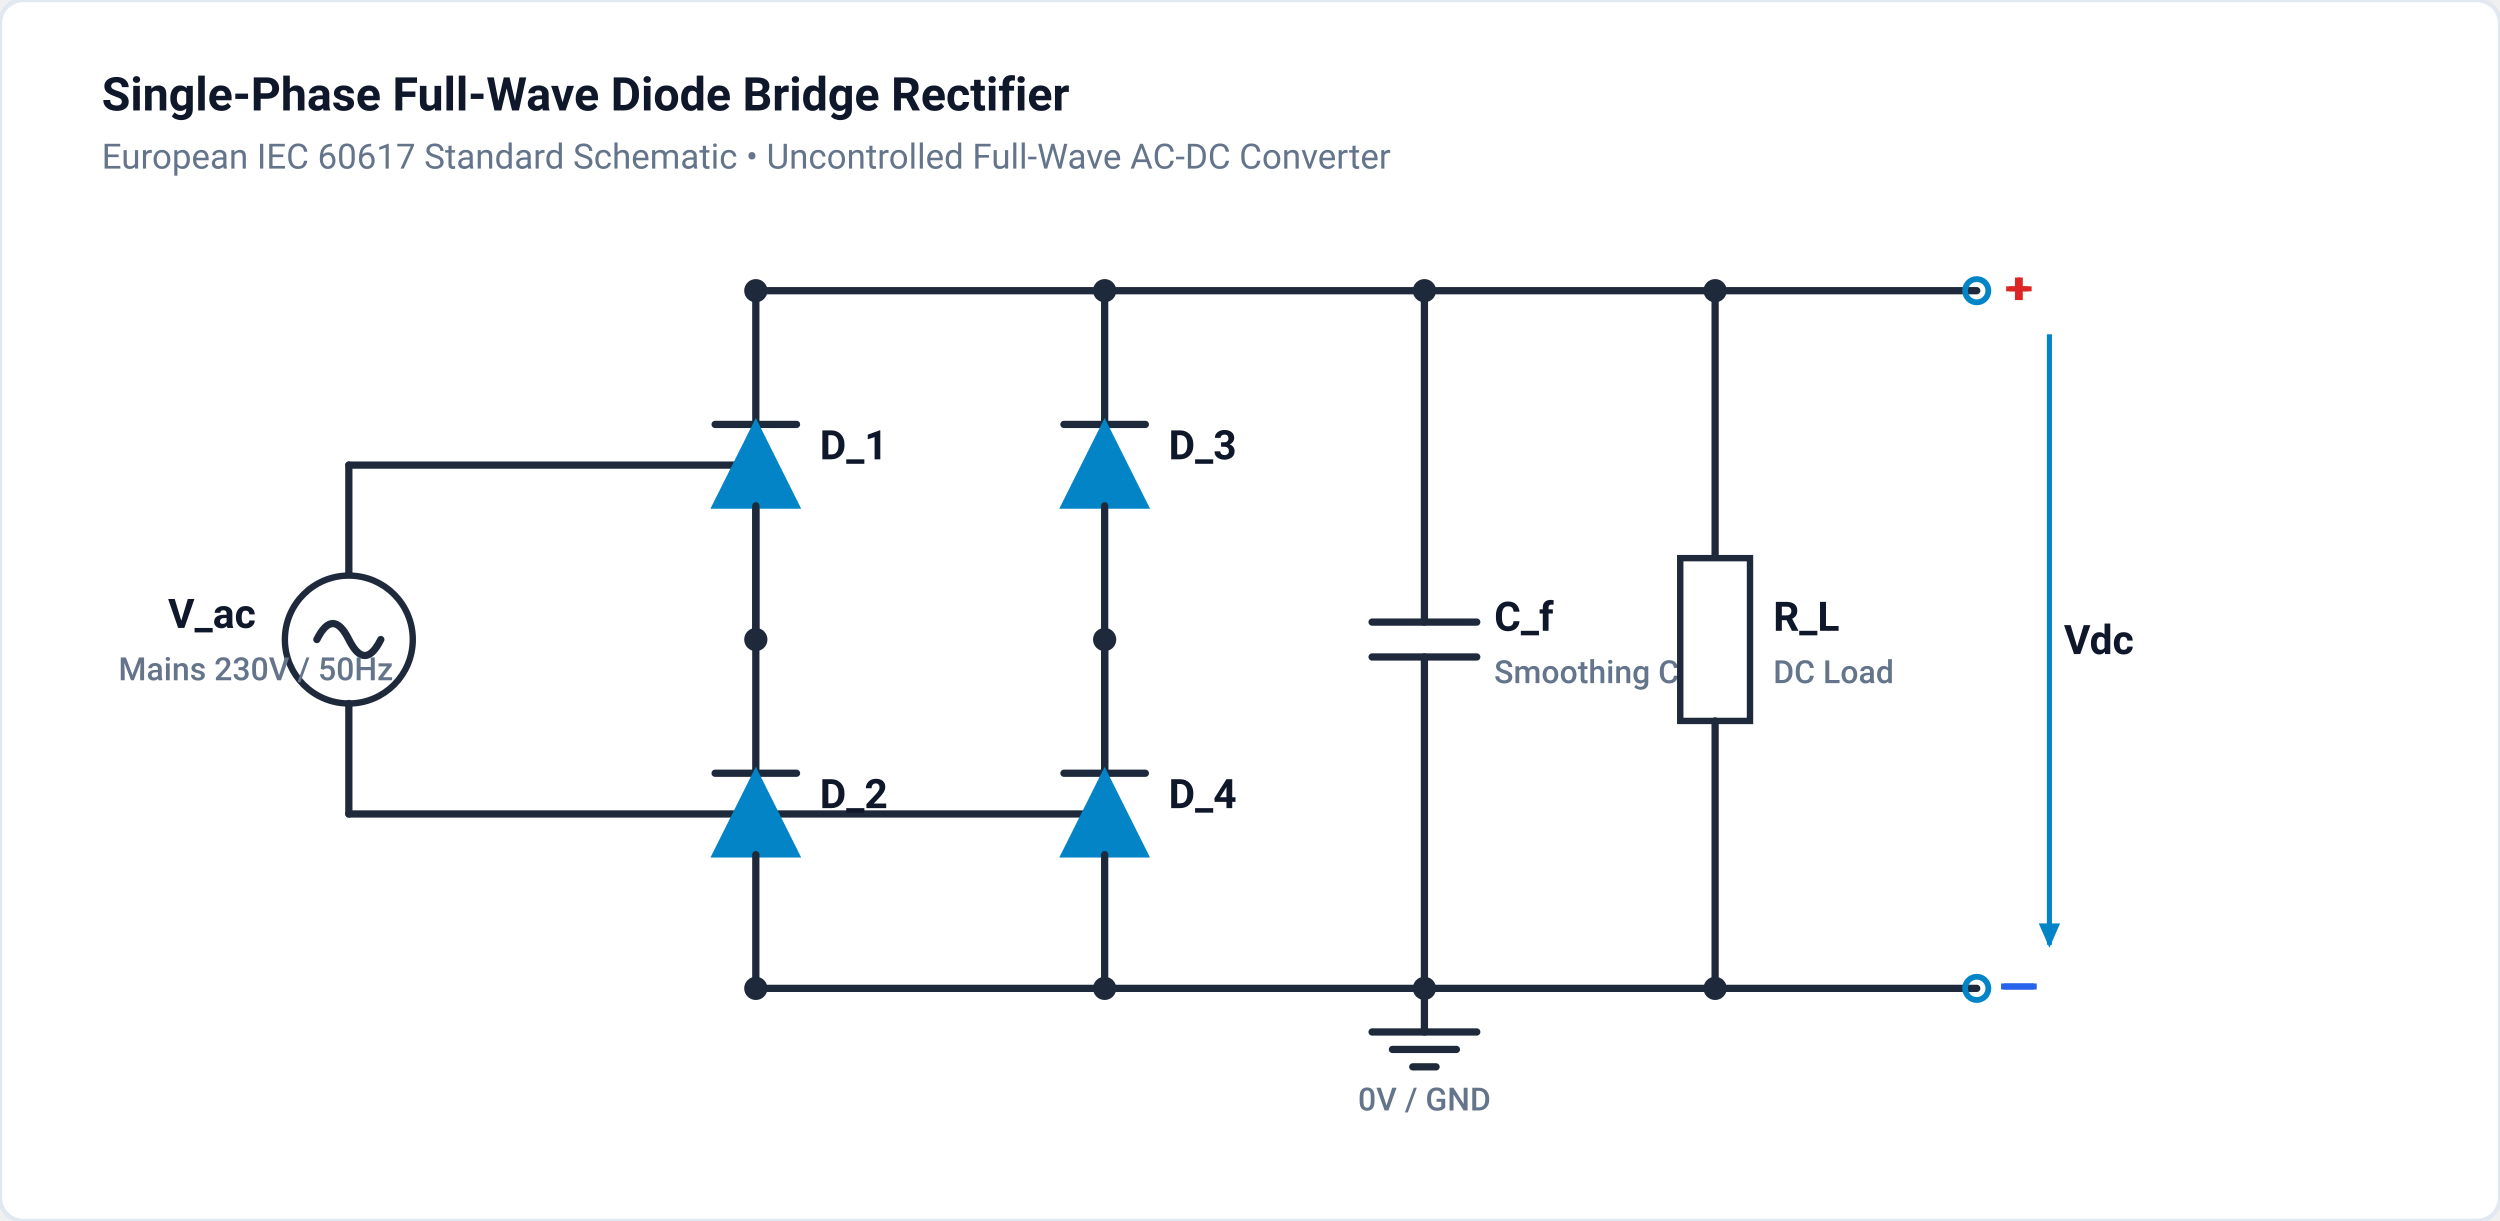
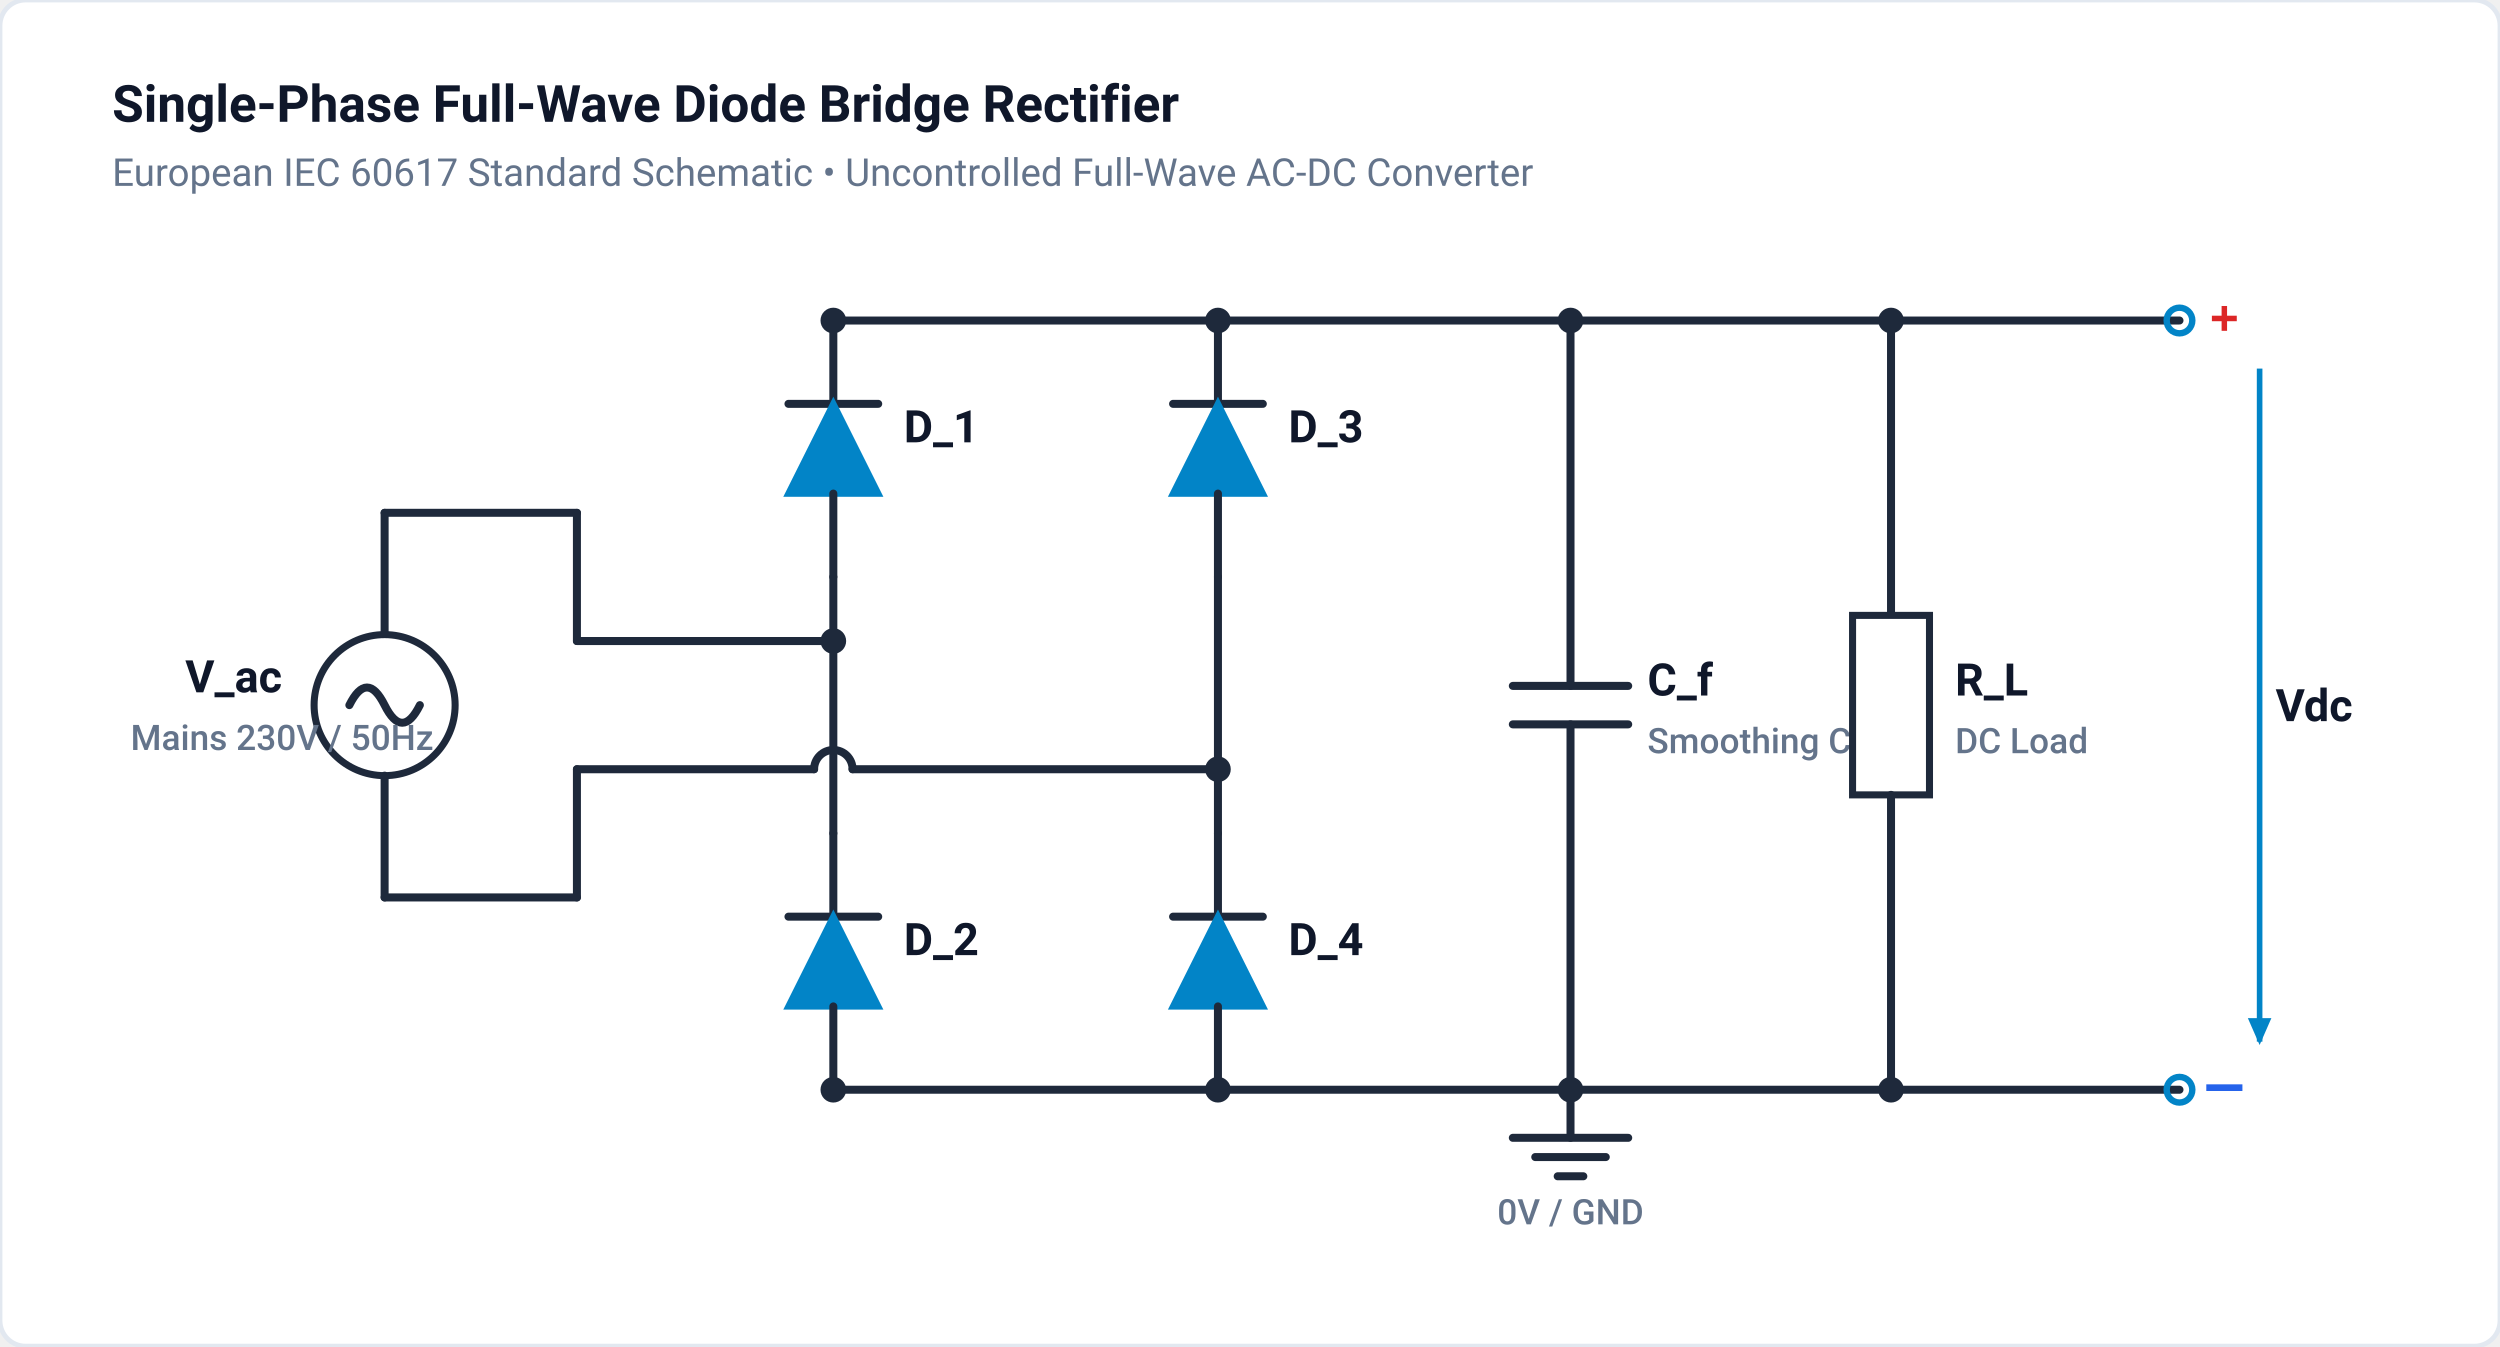
- <svg xmlns="http://www.w3.org/2000/svg" viewBox="0 0 860 420" width="100%" height="100%">
+ <svg xmlns="http://www.w3.org/2000/svg" viewBox="0 0 780 420" width="100%" height="100%">
  <defs>
    <style>
      .wire { stroke: #1e293b; stroke-width: 2.5; stroke-linecap: round; stroke-linejoin: round; fill: none; }
      .wire-thin { stroke: #64748b; stroke-width: 1.5; stroke-linecap: round; stroke-linejoin: round; fill: none; }
      .wire-dashed { stroke: #0284c7; stroke-width: 2; stroke-dasharray: 5,4; fill: none; }
      .wire-gnd { stroke: #1e293b; stroke-width: 2.5; stroke-linecap: round; }
      .junction { fill: #1e293b; }
      .label { font-family: -apple-system, BlinkMacSystemFont, "Segoe UI", Roboto, "Helvetica Neue", Arial, sans-serif; font-size: 14px; fill: #0f172a; font-weight: 600; text-anchor: middle; }
      .label-start { font-family: -apple-system, BlinkMacSystemFont, "Segoe UI", Roboto, "Helvetica Neue", Arial, sans-serif; font-size: 14px; fill: #0f172a; font-weight: 600; text-anchor: start; }
      .label-end { font-family: -apple-system, BlinkMacSystemFont, "Segoe UI", Roboto, "Helvetica Neue", Arial, sans-serif; font-size: 14px; fill: #0f172a; font-weight: 600; text-anchor: end; }
      .sublabel { font-family: -apple-system, BlinkMacSystemFont, "Segoe UI", Roboto, "Helvetica Neue", Arial, sans-serif; font-size: 11px; fill: #64748b; font-weight: 500; text-anchor: middle; }
      .sublabel-start { font-family: -apple-system, BlinkMacSystemFont, "Segoe UI", Roboto, "Helvetica Neue", Arial, sans-serif; font-size: 11px; fill: #64748b; font-weight: 500; text-anchor: start; }
      .title { font-family: -apple-system, BlinkMacSystemFont, "Segoe UI", Roboto, "Helvetica Neue", Arial, sans-serif; font-size: 16px; fill: #0f172a; font-weight: 700; }
      .subtitle { font-family: -apple-system, BlinkMacSystemFont, "Segoe UI", Roboto, "Helvetica Neue", Arial, sans-serif; font-size: 12px; fill: #64748b; font-weight: 400; }
      .comp-body { fill: #ffffff; stroke: #1e293b; stroke-width: 2.2; }
      .comp-diode { fill: #0284c7; stroke: #0284c7; stroke-width: 2; }
      .comp-sw { stroke: #0284c7; stroke-width: 2.5; stroke-linecap: round; fill: none; }
      .arrow { fill: #0284c7; stroke: none; }
      .measure-arrow { stroke: #0284c7; stroke-width: 1.75; fill: none; }
      .tag-pos { fill: #dc2626; font-family: sans-serif; font-size: 16px; font-weight: bold; text-anchor: middle; }
      .tag-neg { fill: #2563eb; font-family: sans-serif; font-size: 18px; font-weight: bold; text-anchor: middle; }
+       .tag-pos-start { fill: #dc2626; font-family: sans-serif; font-size: 15px; font-weight: bold; text-anchor: start; }
+       .tag-neg-start { fill: #2563eb; font-family: sans-serif; font-size: 15px; font-weight: bold; text-anchor: start; }
      .card { fill: #ffffff; stroke: #e2e8f0; stroke-width: 1.5; rx: 8px; }
      .block { fill: #f8fafc; stroke: #cbd5e1; stroke-width: 1.5; rx: 6px; }
      .block-accent { fill: #f0f9ff; stroke: #0284c7; stroke-width: 1.5; rx: 6px; }
+       .leg-box { fill: #f8fafc; stroke: #cbd5e1; stroke-width: 1.2; stroke-dasharray: 4,4; rx: 6px; }
    </style>
    <marker id="arr-blue" viewBox="0 0 10 10" refX="7" refY="5" markerWidth="6" markerHeight="6" orient="auto-start-reverse">
      <path d="M 0 1.5 L 8 5 L 0 8.5 z" fill="#0284c7" />
    </marker>
    <marker id="arr-green" viewBox="0 0 10 10" refX="7" refY="5" markerWidth="6" markerHeight="6" orient="auto-start-reverse">
      <path d="M 0 1.5 L 8 5 L 0 8.5 z" fill="#16a34a" />
    </marker>
  </defs>
  <rect width="100%" height="100%" class="card" />
  <text x="35" y="38" class="title">Single-Phase Full-Wave Diode Bridge Rectifier</text>
  <text x="35" y="58" class="subtitle">European IEC 60617 Standard Schematic • Uncontrolled Full-Wave AC-DC Converter</text>
  <line x1="120" y1="160" x2="120" y2="198" class="wire" />
  <circle cx="120" cy="220" r="22" class="comp-body" />
  <line x1="120" y1="242" x2="120" y2="280" class="wire" />
  <path d="M 109 220 Q 114.5 209 120 220 Q 125.5 231 131 220" class="wire" />
  <text x="88" y="216" class="label-end">V_ac</text>
  <text x="88" y="234" class="sublabel" text-anchor="end">Mains 230V / 50Hz</text>
-   <line x1="120" y1="160" x2="260" y2="160" class="wire" />
-   <line x1="260" y1="160" x2="260" y2="220" class="wire" />
-   <circle cx="260" cy="220" r="4" class="junction" />
-   <line x1="120" y1="280" x2="380" y2="280" class="wire" />
-   <line x1="380" y1="280" x2="380" y2="220" class="wire" />
-   <circle cx="380" cy="220" r="4" class="junction" />
-   <line x1="260" y1="100" x2="260" y2="146" class="wire" />
-   <line x1="246" y1="146" x2="274" y2="146" class="wire" stroke-width="2.5" stroke="#0284c7" />
-   <polygon points="246,174 260,146 274,174" class="comp-diode" />
-   <line x1="260" y1="174" x2="260" y2="220" class="wire" />
-   <text x="282" y="158" class="label-start">D_1</text>
-   <text x="282" y="176" class="sublabel-start" />
-   <line x1="260" y1="220" x2="260" y2="266" class="wire" />
-   <line x1="246" y1="266" x2="274" y2="266" class="wire" stroke-width="2.5" stroke="#0284c7" />
-   <polygon points="246,294 260,266 274,294" class="comp-diode" />
-   <line x1="260" y1="294" x2="260" y2="340" class="wire" />
-   <text x="282" y="278" class="label-start">D_2</text>
-   <text x="282" y="296" class="sublabel-start" />
-   <line x1="380" y1="100" x2="380" y2="146" class="wire" />
-   <line x1="366" y1="146" x2="394" y2="146" class="wire" stroke-width="2.5" stroke="#0284c7" />
-   <polygon points="366,174 380,146 394,174" class="comp-diode" />
-   <line x1="380" y1="174" x2="380" y2="220" class="wire" />
-   <text x="402" y="158" class="label-start">D_3</text>
-   <text x="402" y="176" class="sublabel-start" />
-   <line x1="380" y1="220" x2="380" y2="266" class="wire" />
-   <line x1="366" y1="266" x2="394" y2="266" class="wire" stroke-width="2.5" stroke="#0284c7" />
-   <polygon points="366,294 380,266 394,294" class="comp-diode" />
-   <line x1="380" y1="294" x2="380" y2="340" class="wire" />
-   <text x="402" y="278" class="label-start">D_4</text>
-   <text x="402" y="296" class="sublabel-start" />
+   <line x1="120" y1="160" x2="180" y2="160" class="wire" />
+   <line x1="180" y1="160" x2="180" y2="200" class="wire" />
+   <line x1="180" y1="200" x2="260" y2="200" class="wire" />
+   <circle cx="260" cy="200" r="4" class="junction" />
+   <line x1="120" y1="280" x2="180" y2="280" class="wire" />
+   <line x1="180" y1="280" x2="180" y2="240" class="wire" />
+   <line x1="180" y1="240" x2="254" y2="240" class="wire" />
+   <path d="M 254 240 A 6 6 0 0 1 266 240" class="wire" />
+   <line x1="266" y1="240" x2="380" y2="240" class="wire" />
+   <circle cx="380" cy="240" r="4" class="junction" />
+   <line x1="260" y1="100" x2="260" y2="126" class="wire" />
+   <line x1="246" y1="126" x2="274" y2="126" class="wire" stroke-width="2.5" stroke="#0284c7" />
+   <polygon points="246,154 260,126 274,154" class="comp-diode" />
+   <line x1="260" y1="154" x2="260" y2="180" class="wire" />
+   <text x="282" y="138" class="label-start">D_1</text>
+   <text x="282" y="156" class="sublabel-start" />
+   <line x1="260" y1="180" x2="260" y2="260" class="wire" />
+   <line x1="260" y1="260" x2="260" y2="286" class="wire" />
+   <line x1="246" y1="286" x2="274" y2="286" class="wire" stroke-width="2.5" stroke="#0284c7" />
+   <polygon points="246,314 260,286 274,314" class="comp-diode" />
+   <line x1="260" y1="314" x2="260" y2="340" class="wire" />
+   <text x="282" y="298" class="label-start">D_2</text>
+   <text x="282" y="316" class="sublabel-start" />
+   <line x1="380" y1="100" x2="380" y2="126" class="wire" />
+   <line x1="366" y1="126" x2="394" y2="126" class="wire" stroke-width="2.5" stroke="#0284c7" />
+   <polygon points="366,154 380,126 394,154" class="comp-diode" />
+   <line x1="380" y1="154" x2="380" y2="180" class="wire" />
+   <text x="402" y="138" class="label-start">D_3</text>
+   <text x="402" y="156" class="sublabel-start" />
+   <line x1="380" y1="180" x2="380" y2="260" class="wire" />
+   <line x1="380" y1="260" x2="380" y2="286" class="wire" />
+   <line x1="366" y1="286" x2="394" y2="286" class="wire" stroke-width="2.5" stroke="#0284c7" />
+   <polygon points="366,314 380,286 394,314" class="comp-diode" />
+   <line x1="380" y1="314" x2="380" y2="340" class="wire" />
+   <text x="402" y="298" class="label-start">D_4</text>
+   <text x="402" y="316" class="sublabel-start" />
  <line x1="260" y1="100" x2="680" y2="100" class="wire" stroke="#dc2626" />
  <circle cx="260" cy="100" r="4" class="junction" />
  <circle cx="380" cy="100" r="4" class="junction" />
  <circle cx="490" cy="100" r="4" class="junction" />
  <circle cx="590" cy="100" r="4" class="junction" />
-   <text x="695" y="105" class="tag-pos">+</text>
  <line x1="260" y1="340" x2="680" y2="340" class="wire" stroke="#2563eb" />
  <circle cx="260" cy="340" r="4" class="junction" />
  <circle cx="380" cy="340" r="4" class="junction" />
  <circle cx="490" cy="340" r="4" class="junction" />
  <circle cx="590" cy="340" r="4" class="junction" />
-   <text x="695" y="345" class="tag-neg">−</text>
  <line x1="490" y1="100" x2="490" y2="214" class="wire" />
  <line x1="472" y1="214" x2="508" y2="214" class="wire" stroke-width="3" />
  <line x1="472" y1="226" x2="508" y2="226" class="wire" stroke-width="3" />
  <line x1="490" y1="226" x2="490" y2="340" class="wire" />
  <text x="514" y="217" class="label-start">C_f</text>
  <text x="514" y="235" class="sublabel-start">Smoothing Cap</text>
  <line x1="590" y1="100" x2="590" y2="192" class="wire" />
  <rect x="578" y="192" width="24" height="56" class="comp-body" />
  <line x1="590" y1="248" x2="590" y2="340" class="wire" />
  <text x="610" y="217" class="label-start">R_L</text>
  <text x="610" y="235" class="sublabel-start">DC Load</text>
  <circle cx="680" cy="100" r="4" fill="none" stroke="#0284c7" stroke-width="2" />
  <circle cx="680" cy="340" r="4" fill="none" stroke="#0284c7" stroke-width="2" />
  <text x="694" y="105" class="tag-pos">+</text>
  <text x="694" y="345" class="tag-neg">−</text>
  <line x1="705" y1="115" x2="705" y2="325" class="measure-arrow" marker-end="url(#arr-blue)" />
  <text x="722" y="225" class="label" fill="#0284c7">Vdc</text>
  <line x1="490" y1="340" x2="490" y2="355" class="wire" />
  <line x1="472" y1="355" x2="508" y2="355" class="wire-gnd" />
  <line x1="479" y1="361" x2="501" y2="361" class="wire-gnd" />
  <line x1="486" y1="367" x2="494" y2="367" class="wire-gnd" />
  <text x="490" y="382" class="sublabel">0V / GND</text>
</svg>
